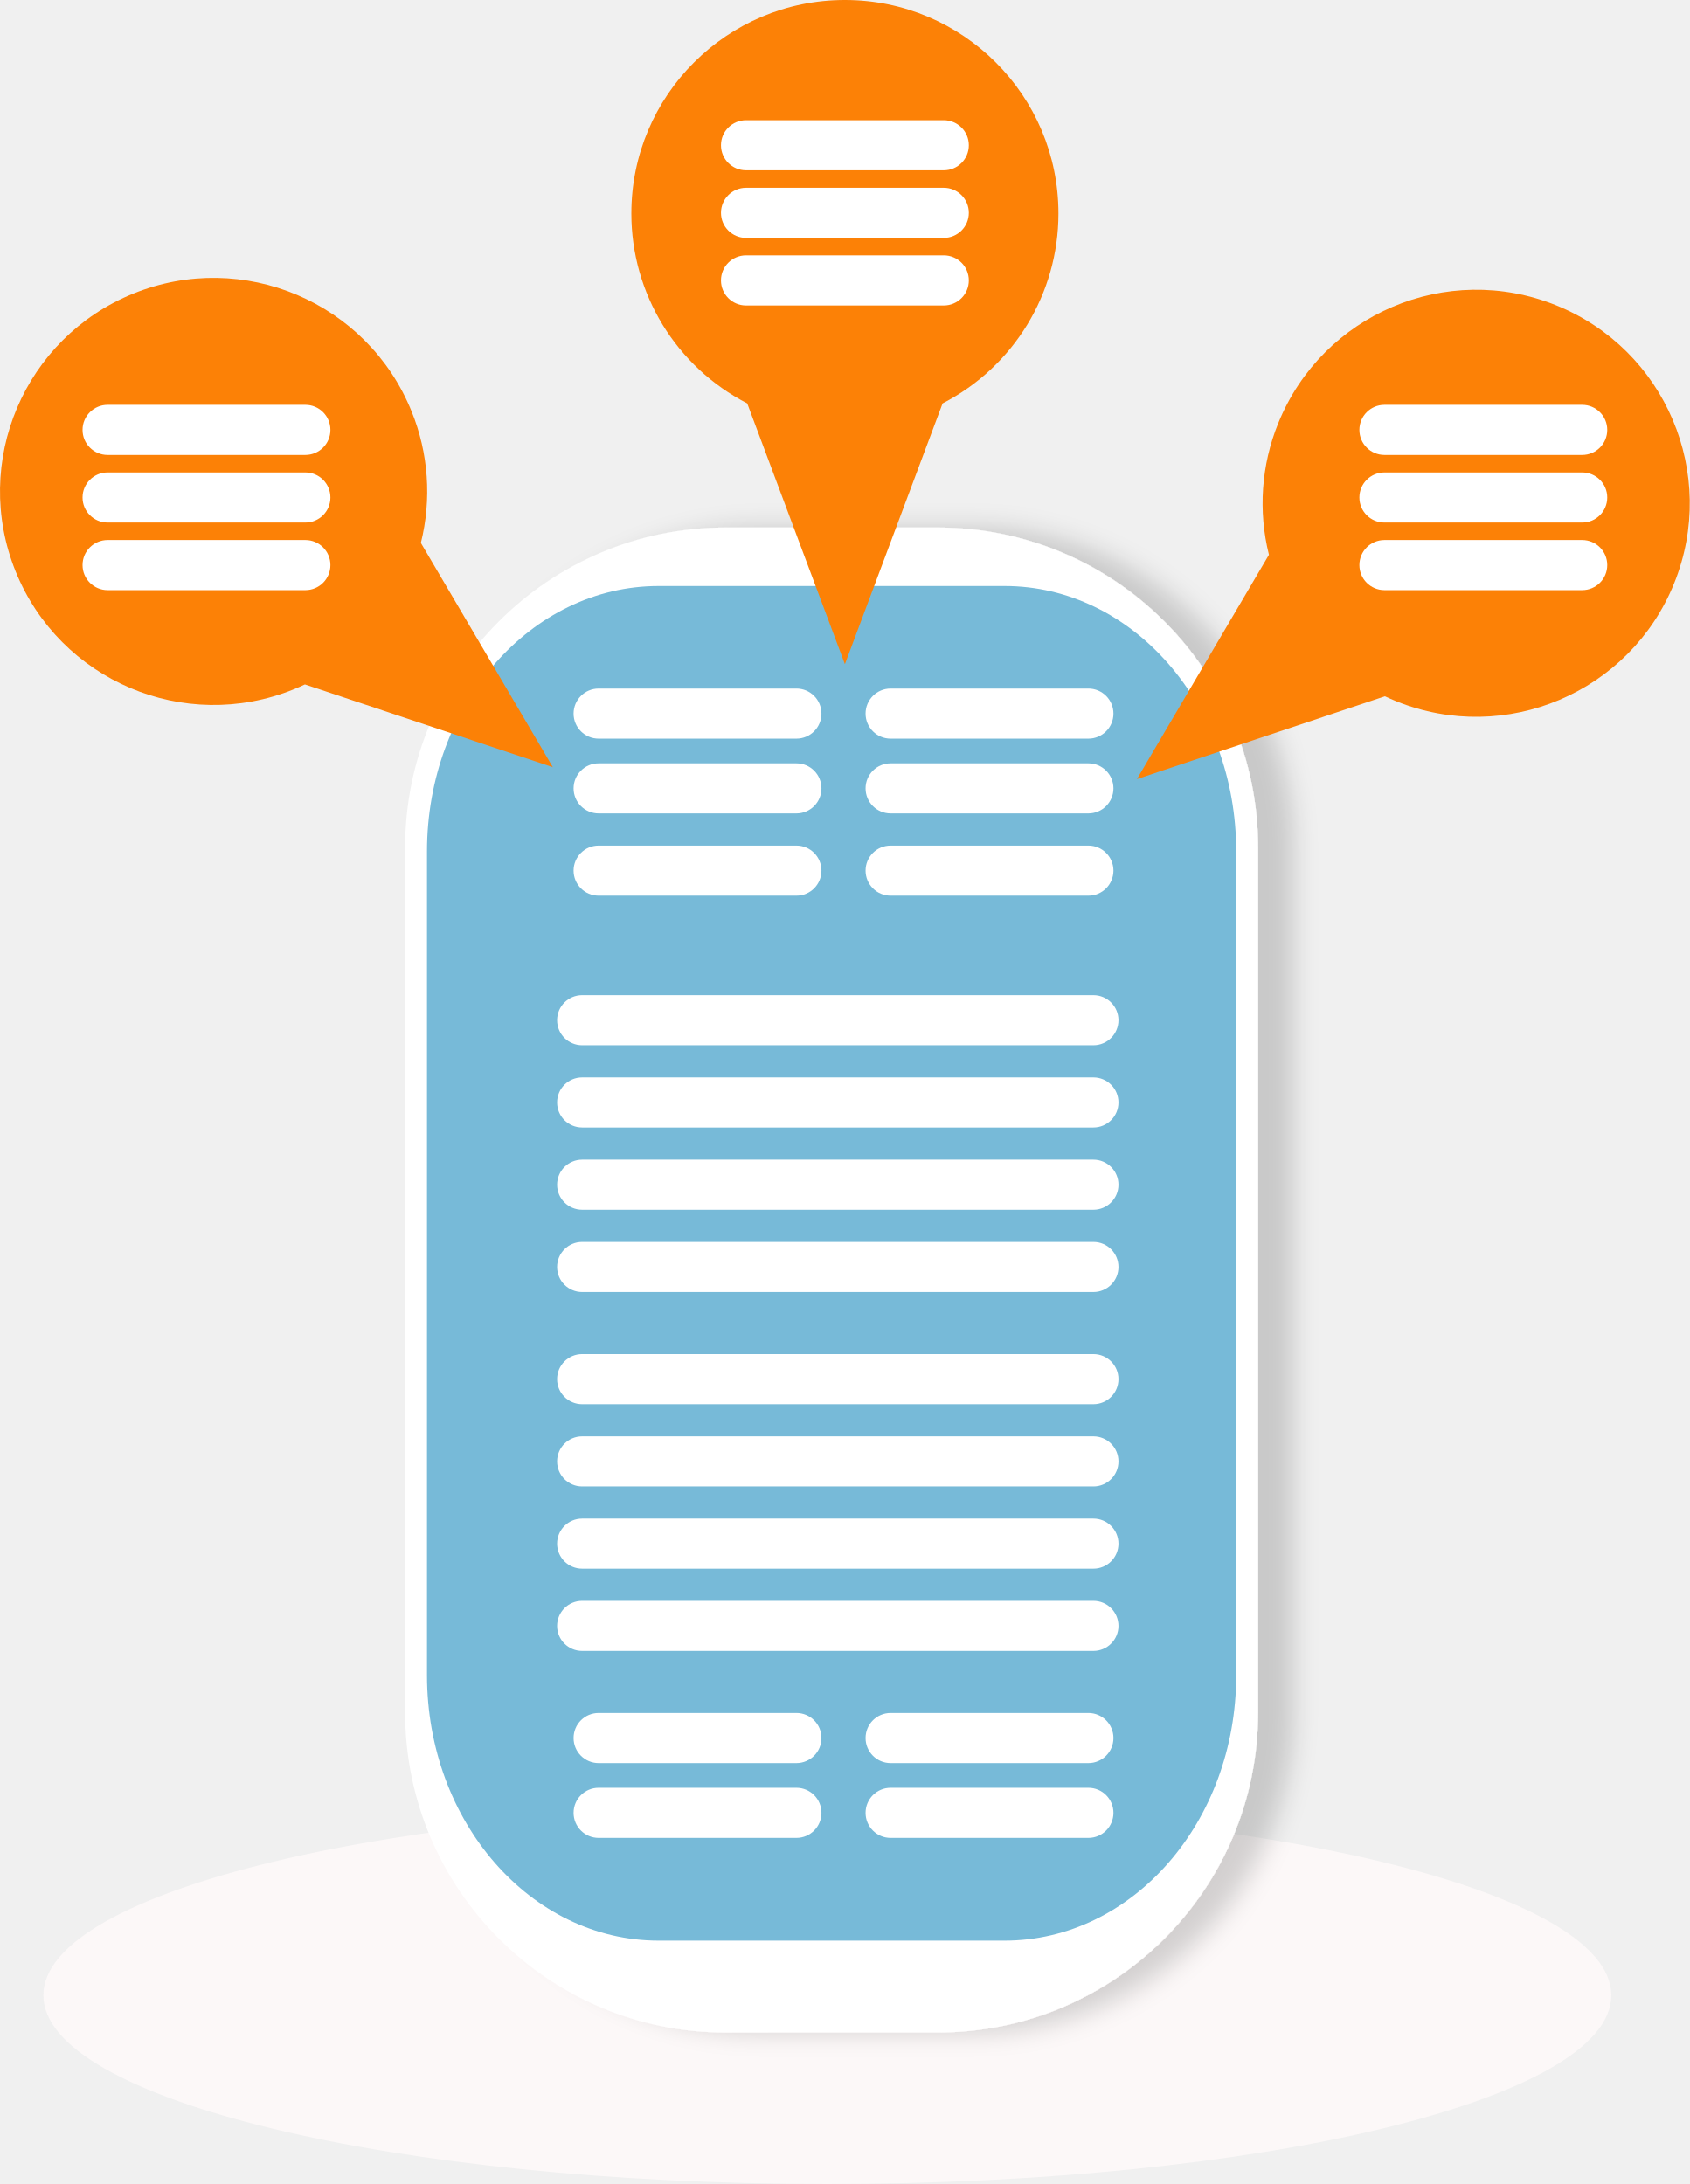
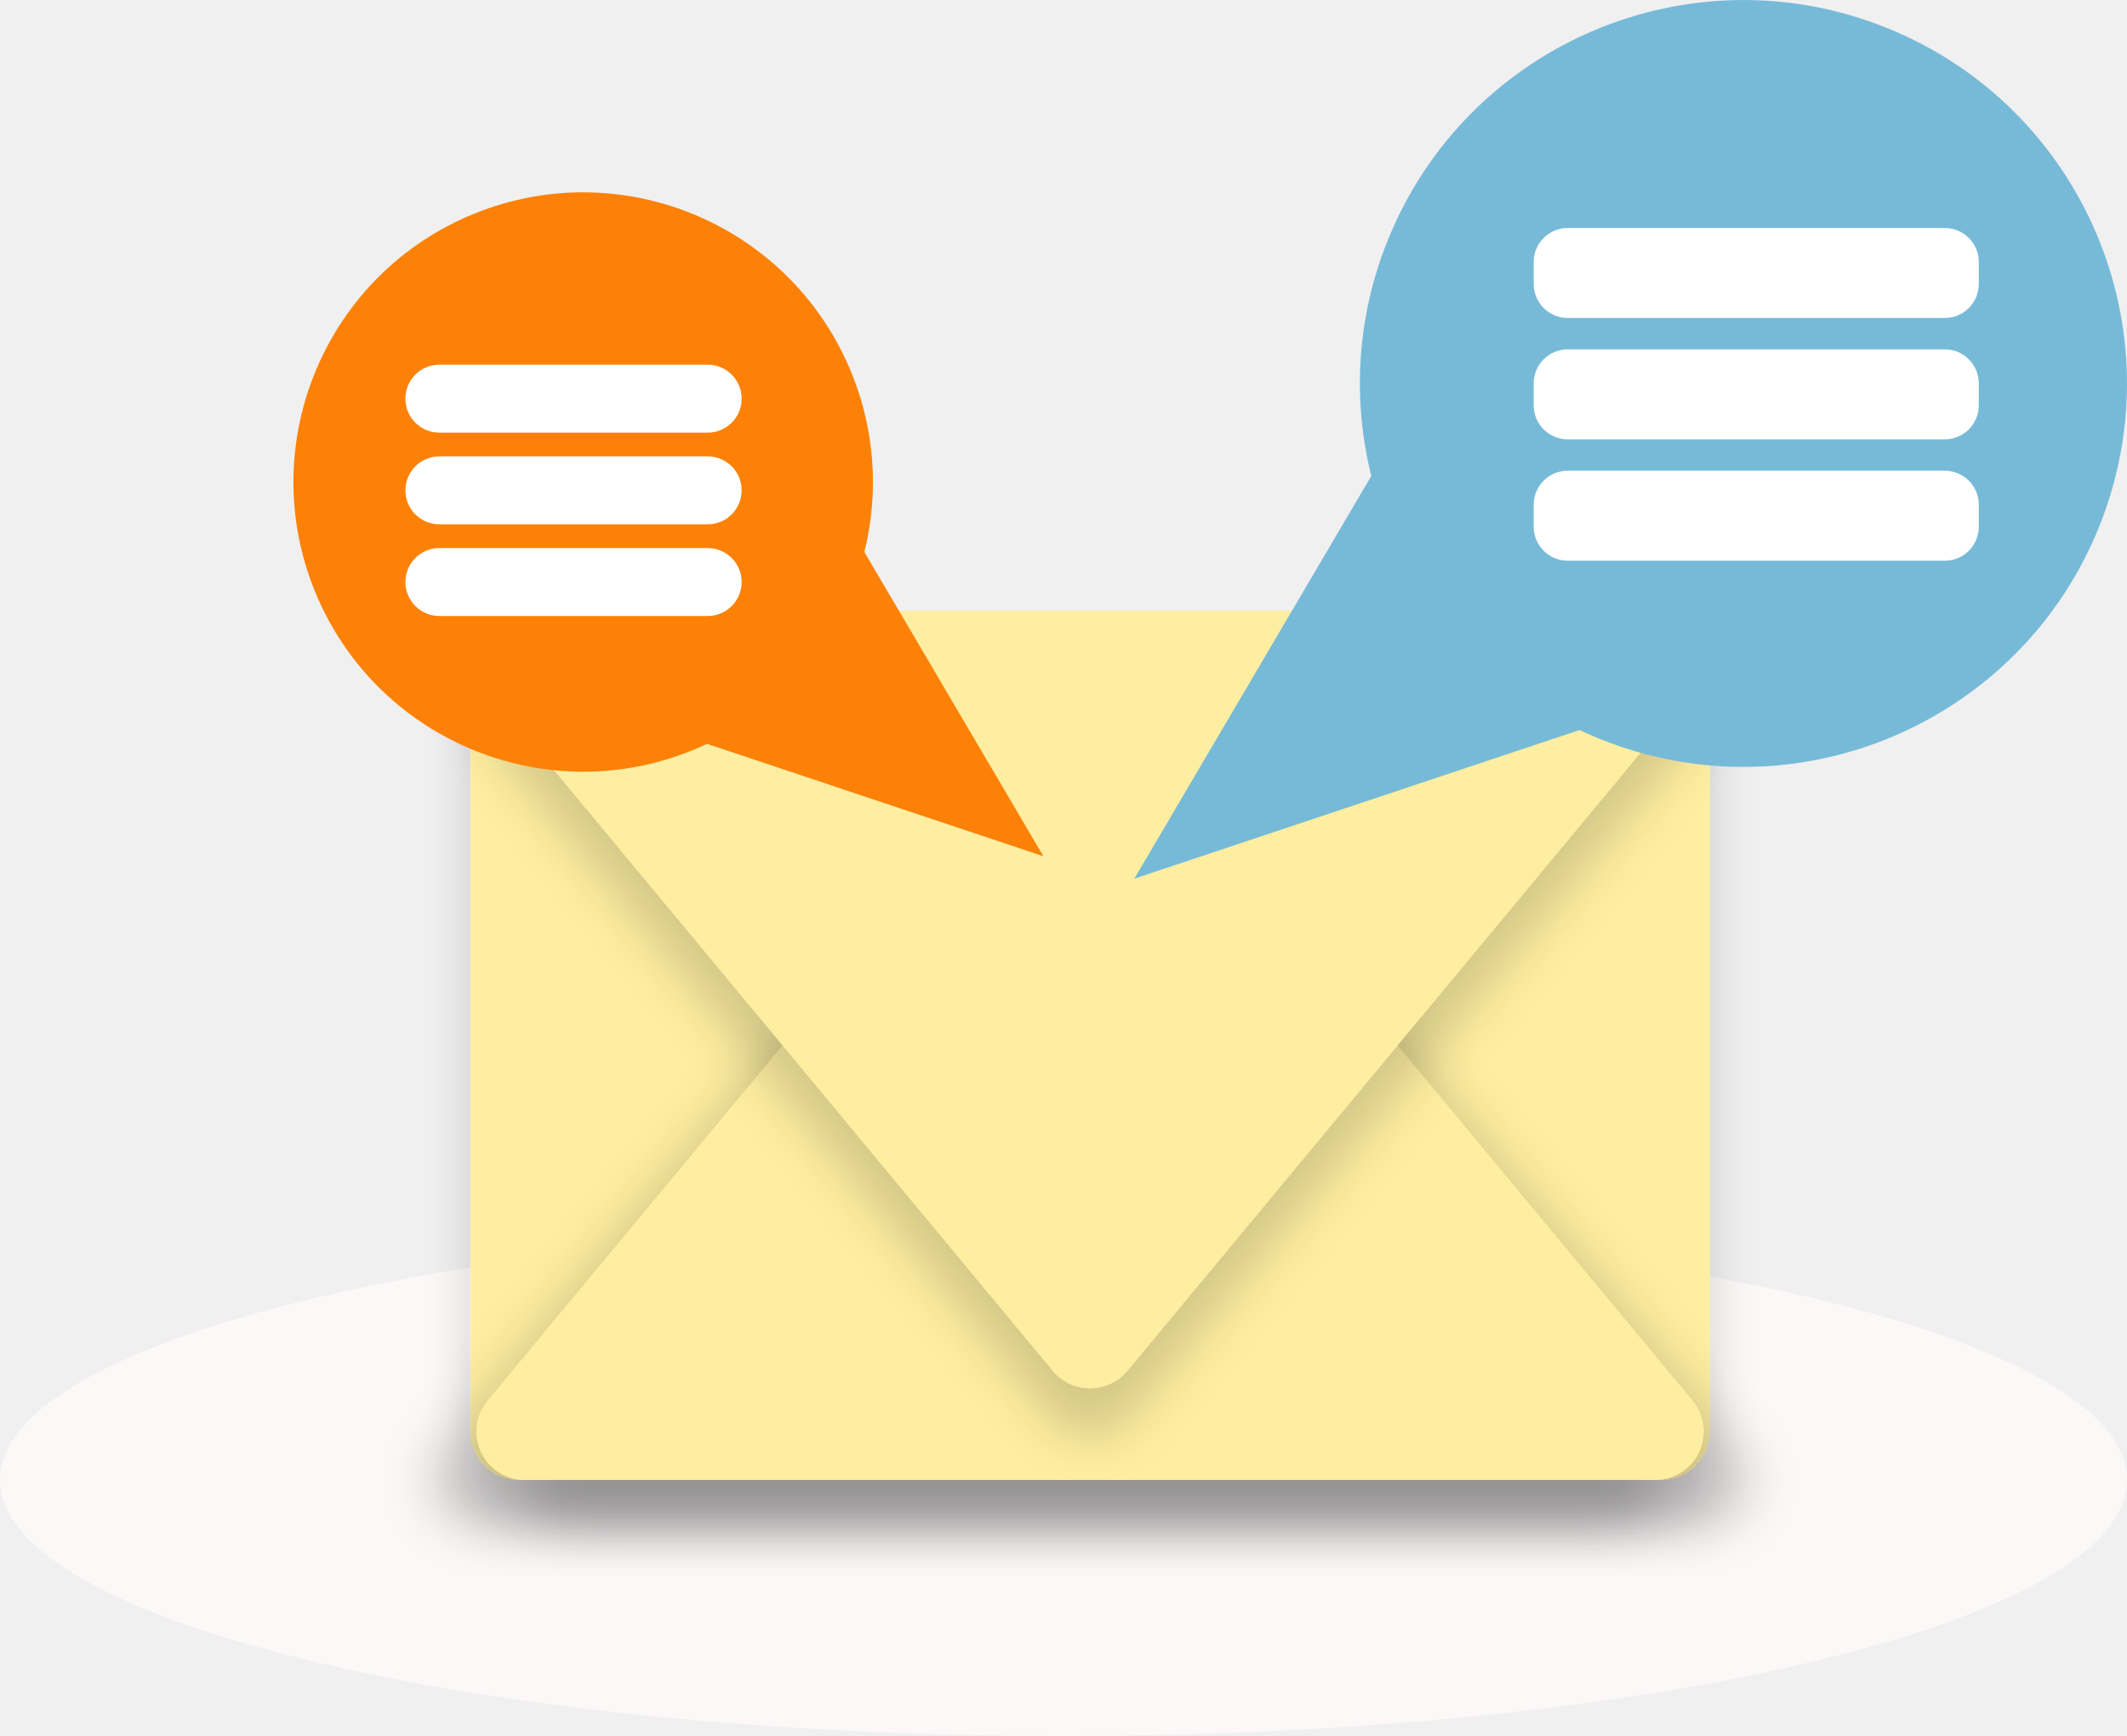
- <svg xmlns="http://www.w3.org/2000/svg" width="142.432" height="184.138" viewBox="0 0 142.432 184.138">
+ <svg xmlns="http://www.w3.org/2000/svg" width="132.158" height="107.888" viewBox="0 0 132.158 107.888">
  <defs>
-     <filter id="Rectangle_50" x="34.146" y="41.478" width="77.898" height="132.885" filterUnits="userSpaceOnUse">
-       <feOffset dx="3" input="SourceAlpha" />
-       <feGaussianBlur stdDeviation="1" result="blur" />
+     <filter id="Rectangle_1" x="24.732" y="36.476" width="86" height="63" filterUnits="userSpaceOnUse">
+       <feOffset dy="3" input="SourceAlpha" />
+       <feGaussianBlur stdDeviation="1.5" result="blur" />
      <feFlood flood-opacity="0.161" />
      <feComposite operator="in" in2="blur" />
      <feComposite in="SourceGraphic" />
    </filter>
+     <filter id="Polygon_2" x="18.732" y="40.476" width="92" height="59" filterUnits="userSpaceOnUse">
+       <feOffset dx="-3" dy="3" input="SourceAlpha" />
+       <feGaussianBlur stdDeviation="1.5" result="blur-2" />
+       <feFlood flood-opacity="0.161" />
+       <feComposite operator="in" in2="blur-2" />
+       <feComposite in="SourceGraphic" />
+     </filter>
+     <filter id="Polygon_3" x="24.732" y="40.476" width="92" height="59" filterUnits="userSpaceOnUse">
+       <feOffset dx="3" dy="3" input="SourceAlpha" />
+       <feGaussianBlur stdDeviation="1.5" result="blur-3" />
+       <feFlood flood-opacity="0.161" />
+       <feComposite operator="in" in2="blur-3" />
+       <feComposite in="SourceGraphic" />
+     </filter>
+     <filter id="Polygon_4" x="21.732" y="36.476" width="92" height="59" filterUnits="userSpaceOnUse">
+       <feOffset dy="3" input="SourceAlpha" />
+       <feGaussianBlur stdDeviation="1.5" result="blur-4" />
+       <feFlood flood-opacity="0.161" />
+       <feComposite operator="in" in2="blur-4" />
+       <feComposite in="SourceGraphic" />
+     </filter>
  </defs>
-   <g id="Group_46" data-name="Group 46" transform="translate(-901.784 -127.452)">
-     <g id="Group_45" data-name="Group 45">
-       <g id="Group_49" data-name="Group 49" transform="translate(860.61 145)">
-         <g id="Group_23" data-name="Group 23" transform="translate(19.831)">
-           <g id="Group_8" data-name="Group 8">
-             <g id="Group_3" data-name="Group 3" transform="translate(25 -2)">
-               <ellipse id="Ellipse_74" data-name="Ellipse 74" cx="66.079" cy="15.912" rx="66.079" ry="15.912" transform="translate(0 136.766)" fill="#fcf8f8" />
-               <line id="Line_2" data-name="Line 2" x1="7.374" transform="translate(117.196)" fill="none" />
-             </g>
-           </g>
+   <g id="Group_3" data-name="Group 3" transform="translate(-1048.421 -563.103)">
+     <g id="Group_2" data-name="Group 2">
+       <ellipse id="Ellipse_74" data-name="Ellipse 74" cx="66.079" cy="15.912" rx="66.079" ry="15.912" transform="translate(1048.421 639.167)" fill="#fcf8f8" />
+       <g id="Group_1" data-name="Group 1" transform="translate(-134.347 103.078)">
+         <g transform="matrix(1, 0, 0, 1, 1182.77, 460.02)" filter="url(#Rectangle_1)">
+           <rect id="Rectangle_1-2" data-name="Rectangle 1" width="77" height="54" rx="3" transform="translate(29.23 37.98)" fill="#feeea1" />
        </g>
-         <rect id="Rectangle_11" data-name="Rectangle 11" width="20.893" height="4.225" rx="2.112" transform="translate(86.659 41.135)" fill="#fff" />
-         <rect id="Rectangle_12" data-name="Rectangle 12" width="20.893" height="4.225" rx="2.112" transform="translate(86.659 47.44)" fill="#fff" />
-         <rect id="Rectangle_13" data-name="Rectangle 13" width="20.893" height="4.225" rx="2.112" transform="translate(86.659 54.375)" fill="#fff" />
-         <rect id="Rectangle_14" data-name="Rectangle 14" width="20.893" height="4.225" rx="2.112" transform="translate(111.27 41.135)" fill="#fff" />
-         <rect id="Rectangle_15" data-name="Rectangle 15" width="20.893" height="4.225" rx="2.112" transform="translate(111.27 47.44)" fill="#fff" />
-         <rect id="Rectangle_16" data-name="Rectangle 16" width="20.893" height="4.225" rx="2.112" transform="translate(111.27 54.375)" fill="#fff" />
-         <rect id="Rectangle_17" data-name="Rectangle 17" width="47.317" height="4.225" rx="2.112" transform="translate(85.316 66.984)" fill="#fff" />
-         <rect id="Rectangle_18" data-name="Rectangle 18" width="47.317" height="4.225" rx="2.112" transform="translate(85.316 73.92)" fill="#fff" />
-         <rect id="Rectangle_19" data-name="Rectangle 19" width="47.317" height="4.225" rx="2.112" transform="translate(85.316 80.854)" fill="#fff" />
-         <rect id="Rectangle_20" data-name="Rectangle 20" width="47.317" height="4.225" rx="2.112" transform="translate(85.316 87.789)" fill="#fff" />
-         <rect id="Rectangle_21" data-name="Rectangle 21" width="47.317" height="4.225" rx="2.112" transform="translate(85.316 97.247)" fill="#fff" />
-         <rect id="Rectangle_22" data-name="Rectangle 22" width="47.317" height="4.225" rx="2.112" transform="translate(85.316 104.182)" fill="#fff" />
-         <rect id="Rectangle_23" data-name="Rectangle 23" width="47.317" height="4.225" rx="2.112" transform="translate(85.316 111.117)" fill="#fff" />
-         <rect id="Rectangle_24" data-name="Rectangle 24" width="47.317" height="4.225" rx="2.112" transform="translate(85.316 118.052)" fill="#fff" />
-         <rect id="Rectangle_25" data-name="Rectangle 25" width="20.893" height="4.225" rx="2.112" transform="translate(86.659 127.509)" fill="#fff" />
-         <rect id="Rectangle_26" data-name="Rectangle 26" width="20.893" height="4.225" rx="2.112" transform="translate(86.659 133.814)" fill="#fff" />
-         <rect id="Rectangle_27" data-name="Rectangle 27" width="20.893" height="4.225" rx="2.112" transform="translate(111.27 127.509)" fill="#fff" />
-         <rect id="Rectangle_28" data-name="Rectangle 28" width="20.893" height="4.225" rx="2.112" transform="translate(111.27 133.814)" fill="#fff" />
-         <g transform="matrix(1, 0, 0, 1, 41.17, -17.55)" filter="url(#Rectangle_50)">
-           <rect id="Rectangle_50-2" data-name="Rectangle 50" width="71.898" height="126.885" rx="27" transform="translate(34.15 44.48)" fill="#fff" />
+         <g transform="matrix(1, 0, 0, 1, 1182.77, 460.02)" filter="url(#Polygon_2)">
+           <path id="Polygon_2-2" data-name="Polygon 2" d="M39.192,2.781a3,3,0,0,1,4.617,0l35.111,42.3A3,3,0,0,1,76.611,50H6.389A3,3,0,0,1,4.08,45.084Z" transform="translate(26.23 41.98)" fill="#feeea1" />
        </g>
-         <path id="Rectangle_51" data-name="Rectangle 51" d="M19.528,0H48.682C59.468,0,68.208,10.018,68.208,22.377V91.833c0,12.359-8.743,22.377-19.528,22.377H19.528C8.744,114.21,0,104.191,0,91.833V22.377C0,10.018,8.743,0,19.528,0Z" transform="translate(77.165 31.86)" fill="#77bad8" />
-         <rect id="Rectangle_52" data-name="Rectangle 52" width="20.893" height="4.225" rx="2.112" transform="translate(89.521 40.505)" fill="#fff" />
-         <rect id="Rectangle_53" data-name="Rectangle 53" width="20.893" height="4.225" rx="2.112" transform="translate(89.521 53.744)" fill="#fff" />
-         <rect id="Rectangle_54" data-name="Rectangle 54" width="20.893" height="4.225" rx="2.112" transform="translate(114.132 40.505)" fill="#fff" />
-         <rect id="Rectangle_55" data-name="Rectangle 55" width="20.893" height="4.225" rx="2.112" transform="translate(114.132 46.809)" fill="#fff" />
-         <rect id="Rectangle_56" data-name="Rectangle 56" width="20.893" height="4.225" rx="2.112" transform="translate(114.132 53.744)" fill="#fff" />
-         <rect id="Rectangle_57" data-name="Rectangle 57" width="47.317" height="4.225" rx="2.112" transform="translate(88.131 66.354)" fill="#fff" />
-         <rect id="Rectangle_58" data-name="Rectangle 58" width="47.317" height="4.225" rx="2.112" transform="translate(88.131 73.289)" fill="#fff" />
-         <rect id="Rectangle_59" data-name="Rectangle 59" width="47.317" height="4.225" rx="2.112" transform="translate(88.131 80.224)" fill="#fff" />
-         <rect id="Rectangle_60" data-name="Rectangle 60" width="47.317" height="4.225" rx="2.112" transform="translate(88.131 87.159)" fill="#fff" />
-         <rect id="Rectangle_61" data-name="Rectangle 61" width="47.317" height="4.225" rx="2.112" transform="translate(88.131 96.616)" fill="#fff" />
-         <rect id="Rectangle_62" data-name="Rectangle 62" width="47.317" height="4.225" rx="2.112" transform="translate(88.131 103.551)" fill="#fff" />
-         <rect id="Rectangle_63" data-name="Rectangle 63" width="47.317" height="4.225" rx="2.112" transform="translate(88.131 110.486)" fill="#fff" />
-         <rect id="Rectangle_64" data-name="Rectangle 64" width="47.317" height="4.225" rx="2.112" transform="translate(88.131 117.421)" fill="#fff" />
-         <rect id="Rectangle_65" data-name="Rectangle 65" width="20.893" height="4.225" rx="2.112" transform="translate(89.521 126.878)" fill="#fff" />
-         <rect id="Rectangle_66" data-name="Rectangle 66" width="20.893" height="4.225" rx="2.112" transform="translate(89.521 133.184)" fill="#fff" />
-         <rect id="Rectangle_67" data-name="Rectangle 67" width="20.893" height="4.225" rx="2.112" transform="translate(114.132 126.878)" fill="#fff" />
-         <rect id="Rectangle_68" data-name="Rectangle 68" width="20.893" height="4.225" rx="2.112" transform="translate(114.132 133.184)" fill="#fff" />
-         <rect id="Rectangle_69" data-name="Rectangle 69" width="20.893" height="4.225" rx="2.112" transform="translate(89.521 46.809)" fill="#fff" />
+         <g transform="matrix(1, 0, 0, 1, 1182.77, 460.02)" filter="url(#Polygon_3)">
+           <path id="Polygon_3-2" data-name="Polygon 3" d="M39.192,2.781a3,3,0,0,1,4.617,0l35.111,42.3A3,3,0,0,1,76.611,50H6.389A3,3,0,0,1,4.08,45.084Z" transform="translate(26.23 41.98)" fill="#feeea1" />
+         </g>
+         <g transform="matrix(1, 0, 0, 1, 1182.77, 460.02)" filter="url(#Polygon_4)">
+           <path id="Polygon_4-2" data-name="Polygon 4" d="M39.192,2.781a3,3,0,0,1,4.617,0l35.111,42.3A3,3,0,0,1,76.611,50H6.389A3,3,0,0,1,4.08,45.084Z" transform="translate(109.23 87.98) rotate(180)" fill="#feeea1" />
+         </g>
      </g>
-       <path id="Union_1" data-name="Union 1" d="M-227.234-1.1A18,18,0,0,1-237-17.11a18,18,0,0,1,18-18,18,18,0,0,1,18,18A18,18,0,0,1-210.765-1.1L-219,20.888Z" transform="translate(1192 162.562)" fill="#fc8106" />
-       <path id="Union_2" data-name="Union 2" d="M-251.873,15.705q-.467.221-.952.417a18,18,0,0,1-23.432-9.947,18,18,0,0,1,9.946-23.432,18,18,0,0,1,23.432,9.947,17.916,17.916,0,0,1,.78,11.085l11.126,18.911Z" transform="translate(1179.357 169.452)" fill="#fc8106" />
-       <path id="Union_3" data-name="Union 3" d="M-266.21,3.774a17.915,17.915,0,0,1,.78-11.085A18,18,0,0,1-242-17.257a18,18,0,0,1,9.947,23.432,18,18,0,0,1-23.432,9.947q-.485-.2-.952-.417l-20.9,6.98Z" transform="translate(1274.952 170.452)" fill="#fc8106" />
-       <rect id="Rectangle_55-2" data-name="Rectangle 55" width="20.893" height="4.225" rx="2.112" transform="translate(908.742 161.585)" fill="#fff" />
-       <rect id="Rectangle_55-3" data-name="Rectangle 55" width="20.893" height="4.225" rx="2.112" transform="translate(908.742 167.284)" fill="#fff" />
-       <rect id="Rectangle_55-4" data-name="Rectangle 55" width="20.893" height="4.225" rx="2.112" transform="translate(908.742 172.982)" fill="#fff" />
-       <rect id="Rectangle_55-5" data-name="Rectangle 55" width="20.893" height="4.225" rx="2.112" transform="translate(962.554 137.585)" fill="#fff" />
-       <rect id="Rectangle_55-6" data-name="Rectangle 55" width="20.893" height="4.225" rx="2.112" transform="translate(962.554 143.284)" fill="#fff" />
-       <rect id="Rectangle_55-7" data-name="Rectangle 55" width="20.893" height="4.225" rx="2.112" transform="translate(962.554 148.982)" fill="#fff" />
-       <rect id="Rectangle_55-8" data-name="Rectangle 55" width="20.893" height="4.225" rx="2.112" transform="translate(1016.365 161.585)" fill="#fff" />
-       <rect id="Rectangle_55-9" data-name="Rectangle 55" width="20.893" height="4.225" rx="2.112" transform="translate(1016.365 167.284)" fill="#fff" />
-       <rect id="Rectangle_55-10" data-name="Rectangle 55" width="20.893" height="4.225" rx="2.112" transform="translate(1016.365 172.982)" fill="#fff" />
+       <path id="Union_2" data-name="Union 2" d="M-251.873,15.7q-.467.221-.952.417a18,18,0,0,1-23.432-9.947,18,18,0,0,1,9.946-23.432A18,18,0,0,1-242.879-7.31a17.916,17.916,0,0,1,.78,11.085l11.126,18.911Z" transform="translate(1344.225 593.634)" fill="#fc8106" />
+       <rect id="Rectangle_55" data-name="Rectangle 55" width="20.893" height="4.225" rx="2.112" transform="translate(1073.61 585.767)" fill="#fff" />
+       <rect id="Rectangle_55-2" data-name="Rectangle 55" width="20.893" height="4.225" rx="2.112" transform="translate(1073.61 591.466)" fill="#fff" />
+       <rect id="Rectangle_55-3" data-name="Rectangle 55" width="20.893" height="4.225" rx="2.112" transform="translate(1073.61 597.164)" fill="#fff" />
+       <path id="Union_2-2" data-name="Union 2" d="M-249.908,26.8q.618.293,1.26.552a23.826,23.826,0,0,0,31.016-13.166A23.826,23.826,0,0,0-230.8-16.831,23.826,23.826,0,0,0-261.813-3.665a23.715,23.715,0,0,0-1.032,14.673L-277.572,36.04Z" transform="translate(1396.47 581.675)" fill="#77bad8" />
+       <rect id="Rectangle_55-4" data-name="Rectangle 55" width="27.655" height="5.592" rx="2.112" transform="translate(1143.715 577.273)" fill="#fff" />
+       <rect id="Rectangle_55-5" data-name="Rectangle 55" width="27.655" height="5.592" rx="2.112" transform="translate(1143.715 584.816)" fill="#fff" />
+       <rect id="Rectangle_55-6" data-name="Rectangle 55" width="27.655" height="5.592" rx="2.112" transform="translate(1143.715 592.359)" fill="#fff" />
    </g>
  </g>
</svg>
